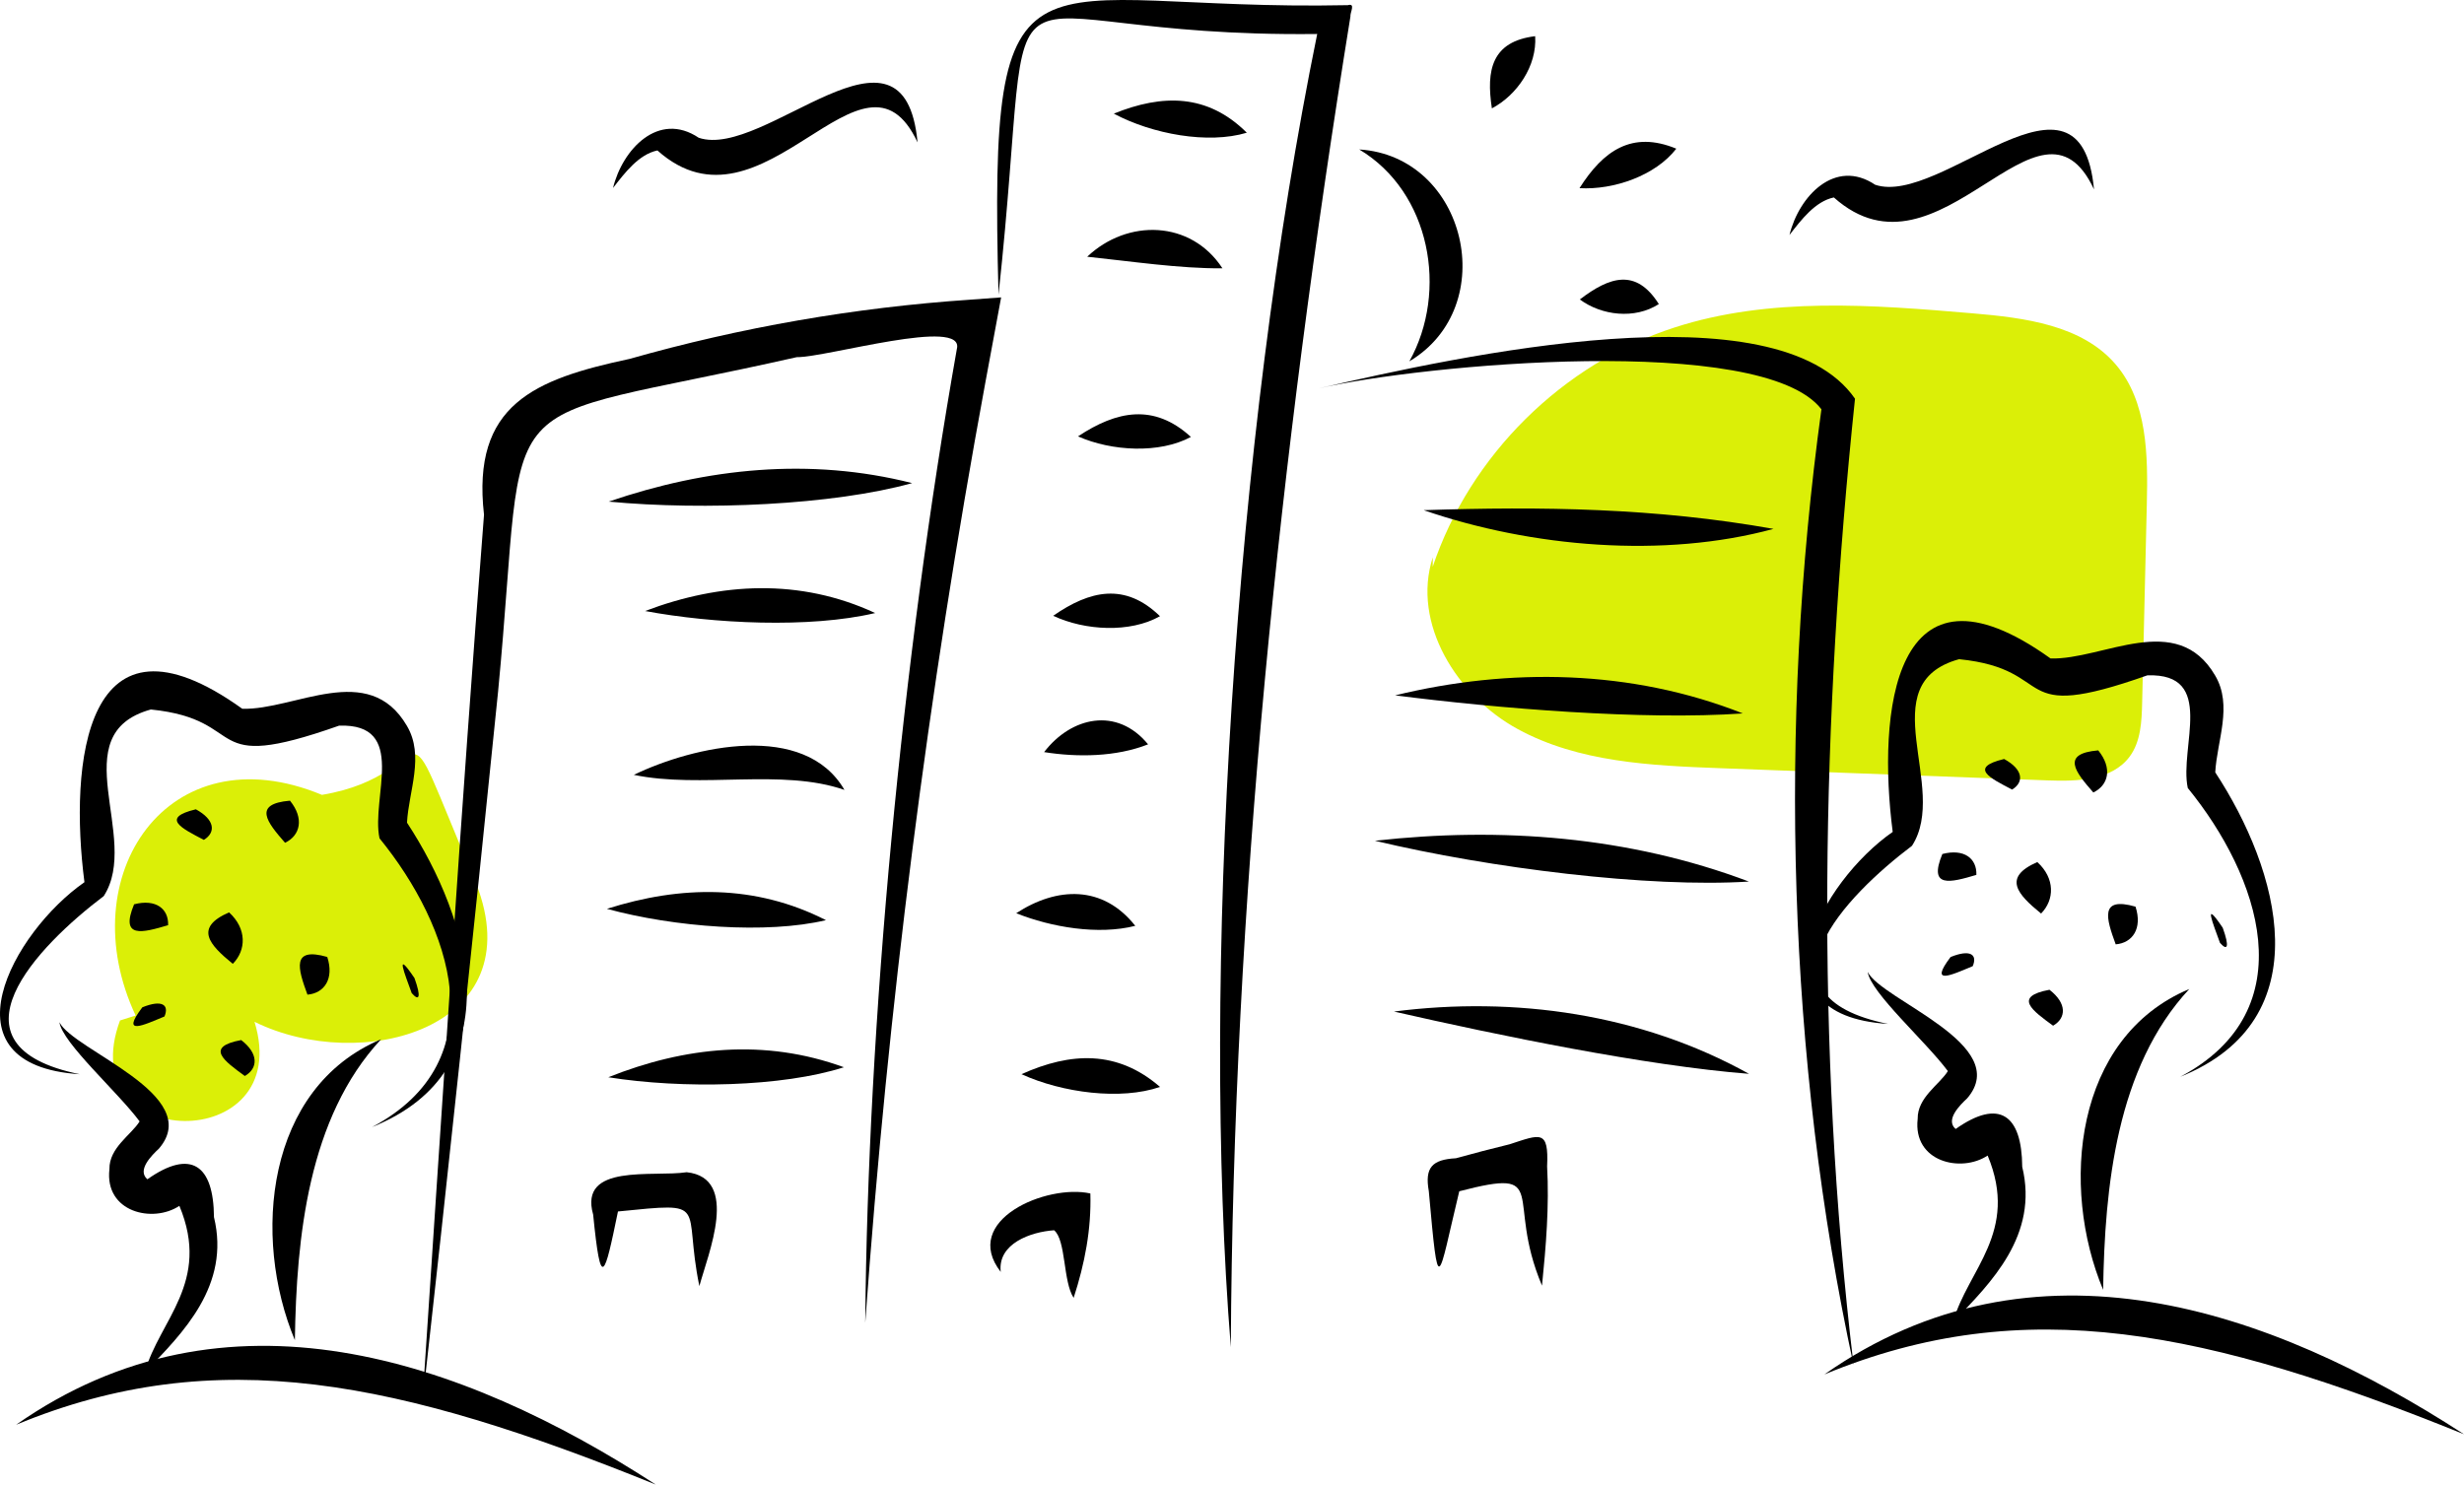
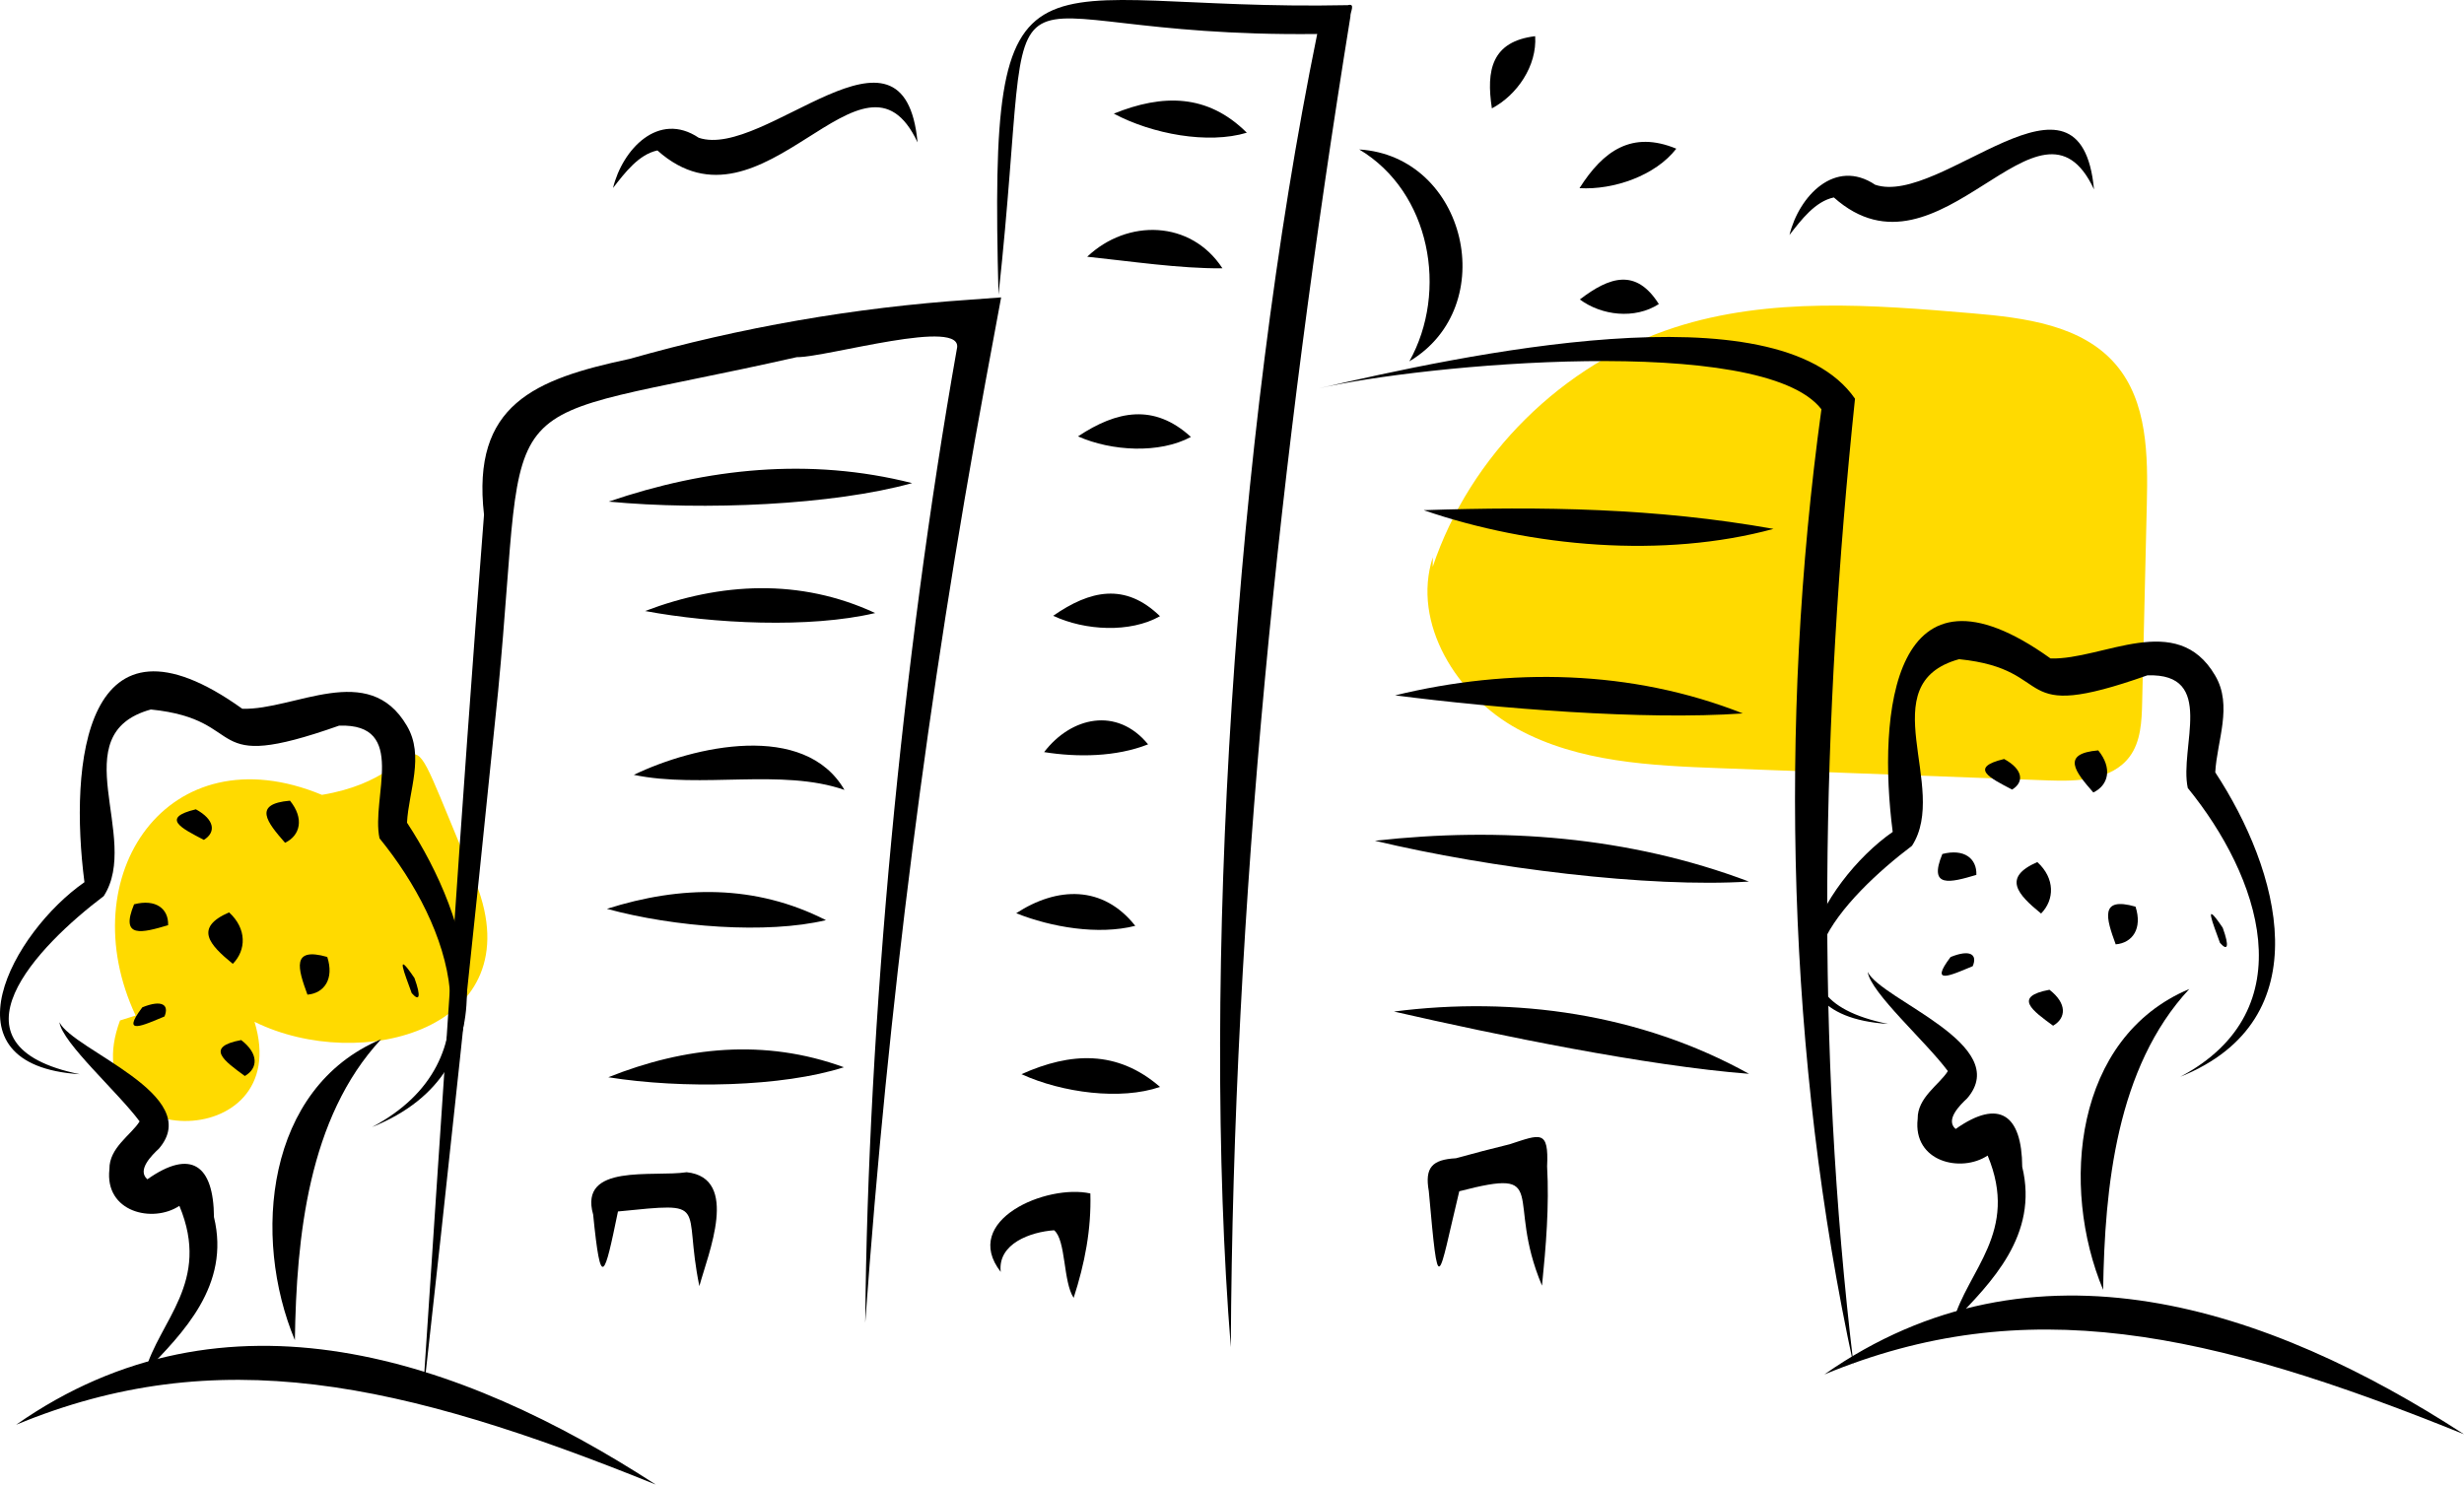
<svg xmlns="http://www.w3.org/2000/svg" data-name="Layer 1" width="842.209" height="507.529" viewBox="0 0 842.209 507.529">
-   <path d="M235.292,557.504c-22.338-47.631,10.934-97.323,63.682-75.438,42.839-7.159,22.945-39.896,52.709,30.329,19.383,49.65-39.325,65.239-75.763,47.249,14.053,45.853-62.745,44.739-45.964-.451" transform="translate(-188.9317 -210.3215)" fill="#DBEF07" />
-   <path d="M678.637,404.108c12.77-38.147,44.408-69.46,82.685-81.835,32.541-10.521,67.688-7.738,101.765-4.843,17.791,1.512,37.506,3.969,49.077,17.567,10.793,12.684,10.955,30.988,10.564,47.638q-.798,33.955-1.597,67.909c-.151,6.422-.452,13.303-4.285,18.458-6.029,8.109-17.815,8.495-27.913,8.119q-56.018-2.086-112.035-4.172c-23.69-.882-48.351-2.019-69.17-13.357s-36.345-36.181-29.063-58.741" transform="translate(-188.9317 -210.3215)" fill="#DBEF07" />
+   <path d="M235.292,557.504c-22.338-47.631,10.934-97.323,63.682-75.438,42.839-7.159,22.945-39.896,52.709,30.329,19.383,49.65-39.325,65.239-75.763,47.249,14.053,45.853-62.745,44.739-45.964-.451" transform="translate(-188.9317 -210.3215)" fill="#ffda00" />
+   <path d="M678.637,404.108c12.77-38.147,44.408-69.46,82.685-81.835,32.541-10.521,67.688-7.738,101.765-4.843,17.791,1.512,37.506,3.969,49.077,17.567,10.793,12.684,10.955,30.988,10.564,47.638q-.798,33.955-1.597,67.909c-.151,6.422-.452,13.303-4.285,18.458-6.029,8.109-17.815,8.495-27.913,8.119q-56.018-2.086-112.035-4.172c-23.69-.882-48.351-2.019-69.17-13.357s-36.345-36.181-29.063-58.741" transform="translate(-188.9317 -210.3215)" fill="#ffda00" />
  <path d="M484.677,662.548A2918.341,2918.341,0,0,1,525.722,341.15l5.405-29.16-10.621.789A565.463,565.463,0,0,0,404.16,333.01c-32.55,6.939-54.076,15.609-49.792,53.286C346.427,488.213,340.059,588.281,333.264,690.23c8.474-75.42,17.299-158.389,25.923-243.55,10.48-108.875-6.445-89.725,102.089-114.257,10.055.139,57.579-13.874,54.712-2.797C497.195,435.94,485.527,560.115,484.677,662.548Z" transform="translate(-188.9317 -210.3215)" />
  <path d="M609.629,670.886c.79-151.896,16.605-304.645,40.88-454.893-.174-1.352,1.89-4.706-.875-3.905-110.377,2.309-122.808-28.845-119.402,98.968,14.045-129.423-11.272-87.692,108.928-89.115C610.803,360.771,599.467,544.482,609.629,670.886Z" transform="translate(-188.9317 -210.3215)" />
  <path d="M822.498,677.025c-13.134-109.526-10.99-220.712.484-330.397-26.666-38.541-135.108-14.676-183.401-3.502,35.186-8.2,151.735-19.055,171.924,7.118C796.698,457.72,799.932,572.829,822.498,677.025Z" transform="translate(-188.9317 -210.3215)" />
  <path d="M500.705,375.481c-34.932-8.855-70.2-5.138-103.711,6.329C429.712,384.912,473.752,382.993,500.705,375.481Z" transform="translate(-188.9317 -210.3215)" />
  <path d="M488.07,419.903c-25.676-11.928-52.813-10.485-78.641-.69C432.595,423.539,465.668,425.195,488.07,419.903Z" transform="translate(-188.9317 -210.3215)" />
  <path d="M477.57,480.37c-13.644-23.52-51.442-15.058-71.995-5.145C428.555,480.008,456.152,472.929,477.57,480.37Z" transform="translate(-188.9317 -210.3215)" />
  <path d="M471.245,524.898c-24.197-12.317-49.63-11.892-74.866-3.868C419.375,527.311,451.072,529.715,471.245,524.898Z" transform="translate(-188.9317 -210.3215)" />
  <path d="M477.386,575.188c-27.101-9.888-54.343-7.041-80.529,3.419C422.132,582.625,456.307,581.94,477.386,575.188Z" transform="translate(-188.9317 -210.3215)" />
  <path d="M615.095,255.692c-13.402-13.356-28.825-13.258-45.454-6.522C582.754,256.176,601.871,259.691,615.095,255.692Z" transform="translate(-188.9317 -210.3215)" />
  <path d="M606.77,302.051c-10.781-16.538-32.498-16.975-46.224-3.961C575.103,299.608,592.217,302.186,606.77,302.051Z" transform="translate(-188.9317 -210.3215)" />
  <path d="M595.994,359.699c-12.612-11.528-25.339-8.986-38.591-.189C568.962,364.63,585.256,365.473,595.994,359.699Z" transform="translate(-188.9317 -210.3215)" />
  <path d="M585.42,420.984c-11.899-11.567-23.906-8.891-36.5-.142C559.794,425.945,575.197,426.767,585.42,420.984Z" transform="translate(-188.9317 -210.3215)" />
  <path d="M581.352,464.791c-10.656-12.973-26.325-9.382-35.532,2.655C557.238,469.267,570.438,469.106,581.352,464.791Z" transform="translate(-188.9317 -210.3215)" />
  <path d="M576.971,526.841c-11.063-13.995-26.729-13.407-40.691-4.315C548.299,527.332,564.344,530.053,576.971,526.841Z" transform="translate(-188.9317 -210.3215)" />
  <path d="M585.432,581.915c-14.61-12.683-30.57-11.91-47.352-4.357C552.06,583.939,572.023,586.543,585.432,581.915Z" transform="translate(-188.9317 -210.3215)" />
  <path d="M795.118,391.134c-40.226-7.183-79.144-7.723-119.571-6.4C712.357,397.393,757.602,401.335,795.118,391.134Z" transform="translate(-188.9317 -210.3215)" />
  <path d="M784.636,454.224c-38.067-15.037-79.755-15.706-118.849-6.176C700.758,452.532,750.602,456.618,784.636,454.224Z" transform="translate(-188.9317 -210.3215)" />
  <path d="M786.714,511.705c-41.014-15.473-84.89-18.76-127.826-13.949C698.366,507.185,752.519,513.865,786.714,511.705Z" transform="translate(-188.9317 -210.3215)" />
  <path d="M786.753,577.438c-36.999-20.546-80.099-26.603-121.361-21.293C700.975,564.27,751.568,574.699,786.753,577.438Z" transform="translate(-188.9317 -210.3215)" />
  <path d="M715.996,649.85c1.373-13.554,2.5-27.167,1.746-40.768.6-12.688-2.279-10.986-12.823-7.562-5.791,1.412-12.643,3.182-18.328,4.776-8.172.456-10.719,3.161-9.286,11.253,3.385,37.608,2.965,30.93,10.41.037C719.551,609.317,703.177,619.446,715.996,649.85Z" transform="translate(-188.9317 -210.3215)" />
  <path d="M555.91,654.027c3.803-11.709,6.065-23.408,5.713-35.688-14.927-3.341-44.386,9.172-30.636,26.812-1.119-9.691,10.278-13.689,18.249-14.233C553.338,634.315,552.251,648.484,555.91,654.027Z" transform="translate(-188.9317 -210.3215)" />
  <path d="M427.98,650.012c2.954-10.985,13.93-36.972-4.323-38.939-11.493,1.754-36.995-3.161-31.981,14.49,2.636,26.411,3.855,21.388,8.483-1.072C432.195,621.294,422.158,621.759,427.98,650.012Z" transform="translate(-188.9317 -210.3215)" />
  <path d="M827.319,542.602c1.011,7.108,20.024,23.925,27.405,33.901-2.84,4.593-10.428,8.98-10.318,16.311-1.713,14.742,14.837,18.594,23.914,12.559,10.913,26.184-6.955,39.186-11.802,56.867,13.1-13.43,29.278-29.719,23.623-53.013-.123-17.758-7.783-23.485-22.762-12.934-3.623-3.122,1.422-8.125,3.952-10.491C877.1,567.436,832.065,552.25,827.319,542.602Z" transform="translate(-188.9317 -210.3215)" />
  <path d="M937.259,548.427c-39.434,16.566-44.194,67.641-29.467,102.857C908.33,616.233,912.32,575.24,937.259,548.427Z" transform="translate(-188.9317 -210.3215)" />
  <path d="M934.163,578.443c48.671-19.59,33.726-70.908,11.955-104.077.566-10.728,6.08-22.831-.056-33.133-13.084-22.395-38.323-5.272-56.239-5.797-53.997-38.706-59.176,18.982-53.954,59.288-24.507,17.063-49.617,62.6-1.583,65.653-47.62-9.693-14.414-43.834,8.177-60.906,12.866-19.908-14.336-55.396,16.106-63.792,34.542,3.507,16.371,22.465,64.338,5.528,23.655-.848,10.839,24.622,13.819,38.514C961.126,509.66,977.304,555.566,934.163,578.443Z" transform="translate(-188.9317 -210.3215)" />
  <path d="M873.951,469.804c-12.278,2.949-4.713,6.563,2.73,10.454C880.866,477.691,880.466,473.362,873.951,469.804Z" transform="translate(-188.9317 -210.3215)" />
  <path d="M852.838,502.282c-4.902,11.829,2.803,9.758,11.628,7.141C864.678,503.862,860.323,500.333,852.838,502.282Z" transform="translate(-188.9317 -210.3215)" />
  <path d="M855.651,537.502c-7.567,9.98.5,6.04,7.572,3.127C864.918,536.588,862.317,534.801,855.651,537.502Z" transform="translate(-188.9317 -210.3215)" />
  <path d="M918.865,520.282c-12.379-3.546-10.032,4.007-6.774,12.889C917.86,532.683,921.283,527.748,918.865,520.282Z" transform="translate(-188.9317 -210.3215)" />
  <path d="M906.119,466.856c-12.824,1.098-7.902,7.294-1.68,14.395C909.642,478.75,911.058,472.944,906.119,466.856Z" transform="translate(-188.9317 -210.3215)" />
  <path d="M885.296,505.038c-12.073,5.286-6.701,11.077,1.283,17.597C891.199,517.945,891.41,510.603,885.296,505.038Z" transform="translate(-188.9317 -210.3215)" />
  <path d="M889.451,548.696c-12.5,2.328-5.902,7.079,1.239,12.286C895.243,558.355,895.461,553.325,889.451,548.696Z" transform="translate(-188.9317 -210.3215)" />
  <path d="M948.675,527.502c-6.983-10.343-3.242-1.252-.947,5.149C950.304,535.589,951.049,534.089,948.675,527.502Z" transform="translate(-188.9317 -210.3215)" />
  <path d="M1031.14,700.654c-66.602-43.238-147.049-70.59-218.624-20.447C881.139,651.785,943.631,665.279,1031.14,700.654Z" transform="translate(-188.9317 -210.3215)" />
  <path d="M209.246,559.799c1.014,7.108,20.024,23.924,27.406,33.901-2.84,4.593-10.429,8.98-10.318,16.311-1.714,14.741,14.837,18.595,23.913,12.559,10.916,26.182-6.957,39.188-11.801,56.867,13.099-13.43,29.28-29.719,23.622-53.013-.12-17.758-7.784-23.484-22.761-12.934-3.623-3.121,1.422-8.126,3.952-10.491C259.027,584.633,213.994,569.447,209.246,559.799Z" transform="translate(-188.9317 -210.3215)" />
  <path d="M319.186,565.625c-39.435,16.565-44.193,67.64-29.468,102.857C290.258,633.43,294.247,592.436,319.186,565.625Z" transform="translate(-188.9317 -210.3215)" />
  <path d="M316.091,595.64c48.671-19.59,33.726-70.908,11.955-104.077.565-10.729,6.08-22.831-.056-33.133-13.084-22.394-38.323-5.272-56.239-5.797-53.997-38.706-59.177,18.982-53.954,59.288-24.507,17.064-49.617,62.6-1.583,65.653-47.621-9.694-14.414-43.833,8.177-60.906,12.864-19.908-14.335-55.396,16.106-63.792,34.542,3.507,16.372,22.465,64.338,5.528,23.655-.848,10.839,24.622,13.819,38.514C343.053,526.857,359.232,572.762,316.091,595.64Z" transform="translate(-188.9317 -210.3215)" />
  <path d="M255.878,487.001c-12.277,2.949-4.711,6.563,2.731,10.454C262.794,494.888,262.393,490.559,255.878,487.001Z" transform="translate(-188.9317 -210.3215)" />
  <path d="M234.764,519.479c-4.901,11.829,2.804,9.758,11.629,7.141C246.605,521.059,242.251,517.529,234.764,519.479Z" transform="translate(-188.9317 -210.3215)" />
  <path d="M237.579,554.699c-7.567,9.98.5,6.04,7.572,3.127C246.845,553.785,244.245,551.998,237.579,554.699Z" transform="translate(-188.9317 -210.3215)" />
  <path d="M300.793,537.479c-12.379-3.546-10.032,4.007-6.775,12.889C299.788,549.88,303.211,544.945,300.793,537.479Z" transform="translate(-188.9317 -210.3215)" />
  <path d="M288.046,484.053c-12.823,1.098-7.901,7.295-1.679,14.395C291.569,495.947,292.985,490.141,288.046,484.053Z" transform="translate(-188.9317 -210.3215)" />
  <path d="M267.223,522.235c-12.073,5.286-6.701,11.077,1.283,17.597C273.127,535.143,273.338,527.8,267.223,522.235Z" transform="translate(-188.9317 -210.3215)" />
  <path d="M271.379,565.893c-12.499,2.328-5.904,7.08,1.239,12.286C277.171,575.551,277.387,570.522,271.379,565.893Z" transform="translate(-188.9317 -210.3215)" />
  <path d="M330.602,544.699c-6.983-10.342-3.242-1.252-.947,5.149C332.231,552.786,332.976,551.286,330.602,544.699Z" transform="translate(-188.9317 -210.3215)" />
  <path d="M413.068,717.851c-66.602-43.237-147.049-70.59-218.624-20.447C263.066,668.981,325.56,682.476,413.068,717.851Z" transform="translate(-188.9317 -210.3215)" />
  <path d="M670.664,333.848c31.554-18.788,19.524-70.141-17.134-72.434C677.883,275.983,684.026,309.879,670.664,333.848Z" transform="translate(-188.9317 -210.3215)" />
  <path d="M713.659,222.691c-14.827,1.801-16.805,11.573-14.791,24.683C707.462,242.839,714.334,232.846,713.659,222.691Z" transform="translate(-188.9317 -210.3215)" />
  <path d="M761.9,261.151c-15.172-6.276-24.991.722-33.089,13.501C740.575,275.316,754.826,270.324,761.9,261.151Z" transform="translate(-188.9317 -210.3215)" />
  <path d="M755.93,314.277c-7.803-12.347-16.833-9.363-27.002-1.577C736.339,318.174,747.638,319.593,755.93,314.277Z" transform="translate(-188.9317 -210.3215)" />
  <path d="M904.673,275.068c-4.546-48.659-52.32,6.008-74.794-1.581-13.748-9.206-26.073,3.937-29.292,17.162,4.05-5.216,8.804-11.491,15.166-12.828C852.005,310.198,886.069,235.173,904.673,275.068Z" transform="translate(-188.9317 -210.3215)" />
  <path d="M502.557,259.002c-4.543-48.66-52.321,6.008-74.794-1.582-13.746-9.206-26.074,3.937-29.291,17.163,4.049-5.217,8.804-11.491,15.165-12.828C449.889,294.131,483.957,219.106,502.557,259.002Z" transform="translate(-188.9317 -210.3215)" />
</svg>
